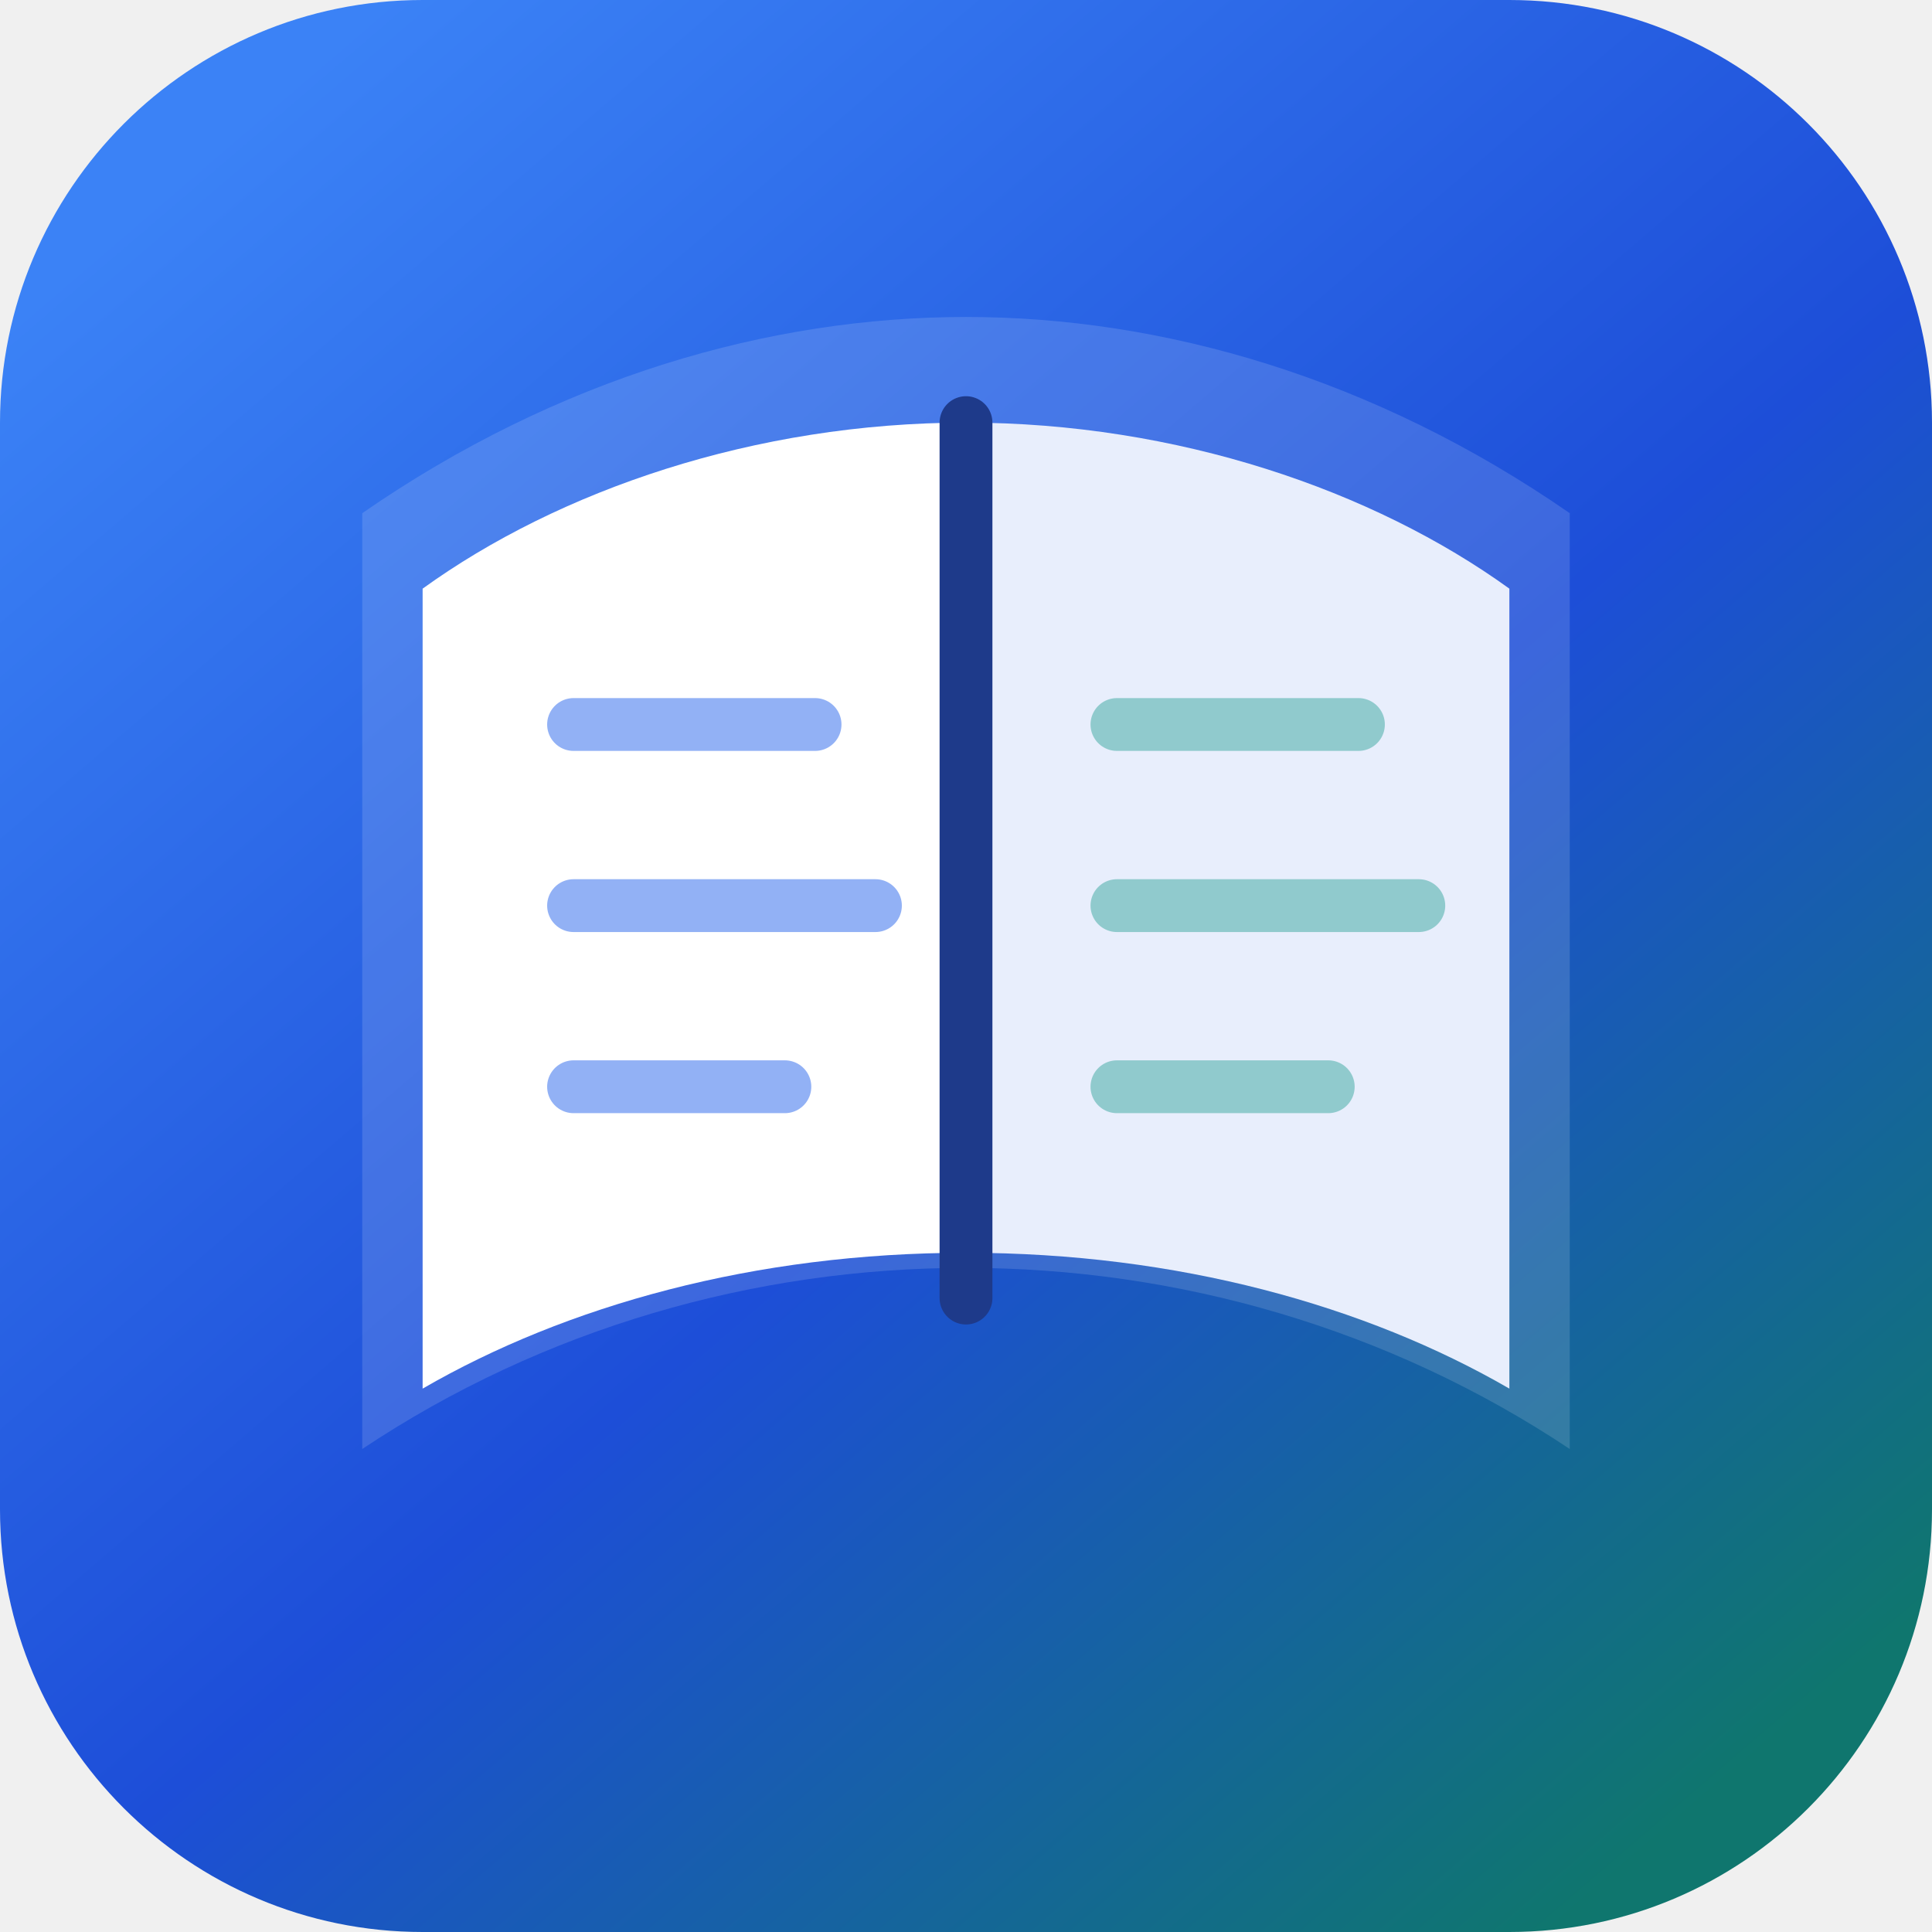
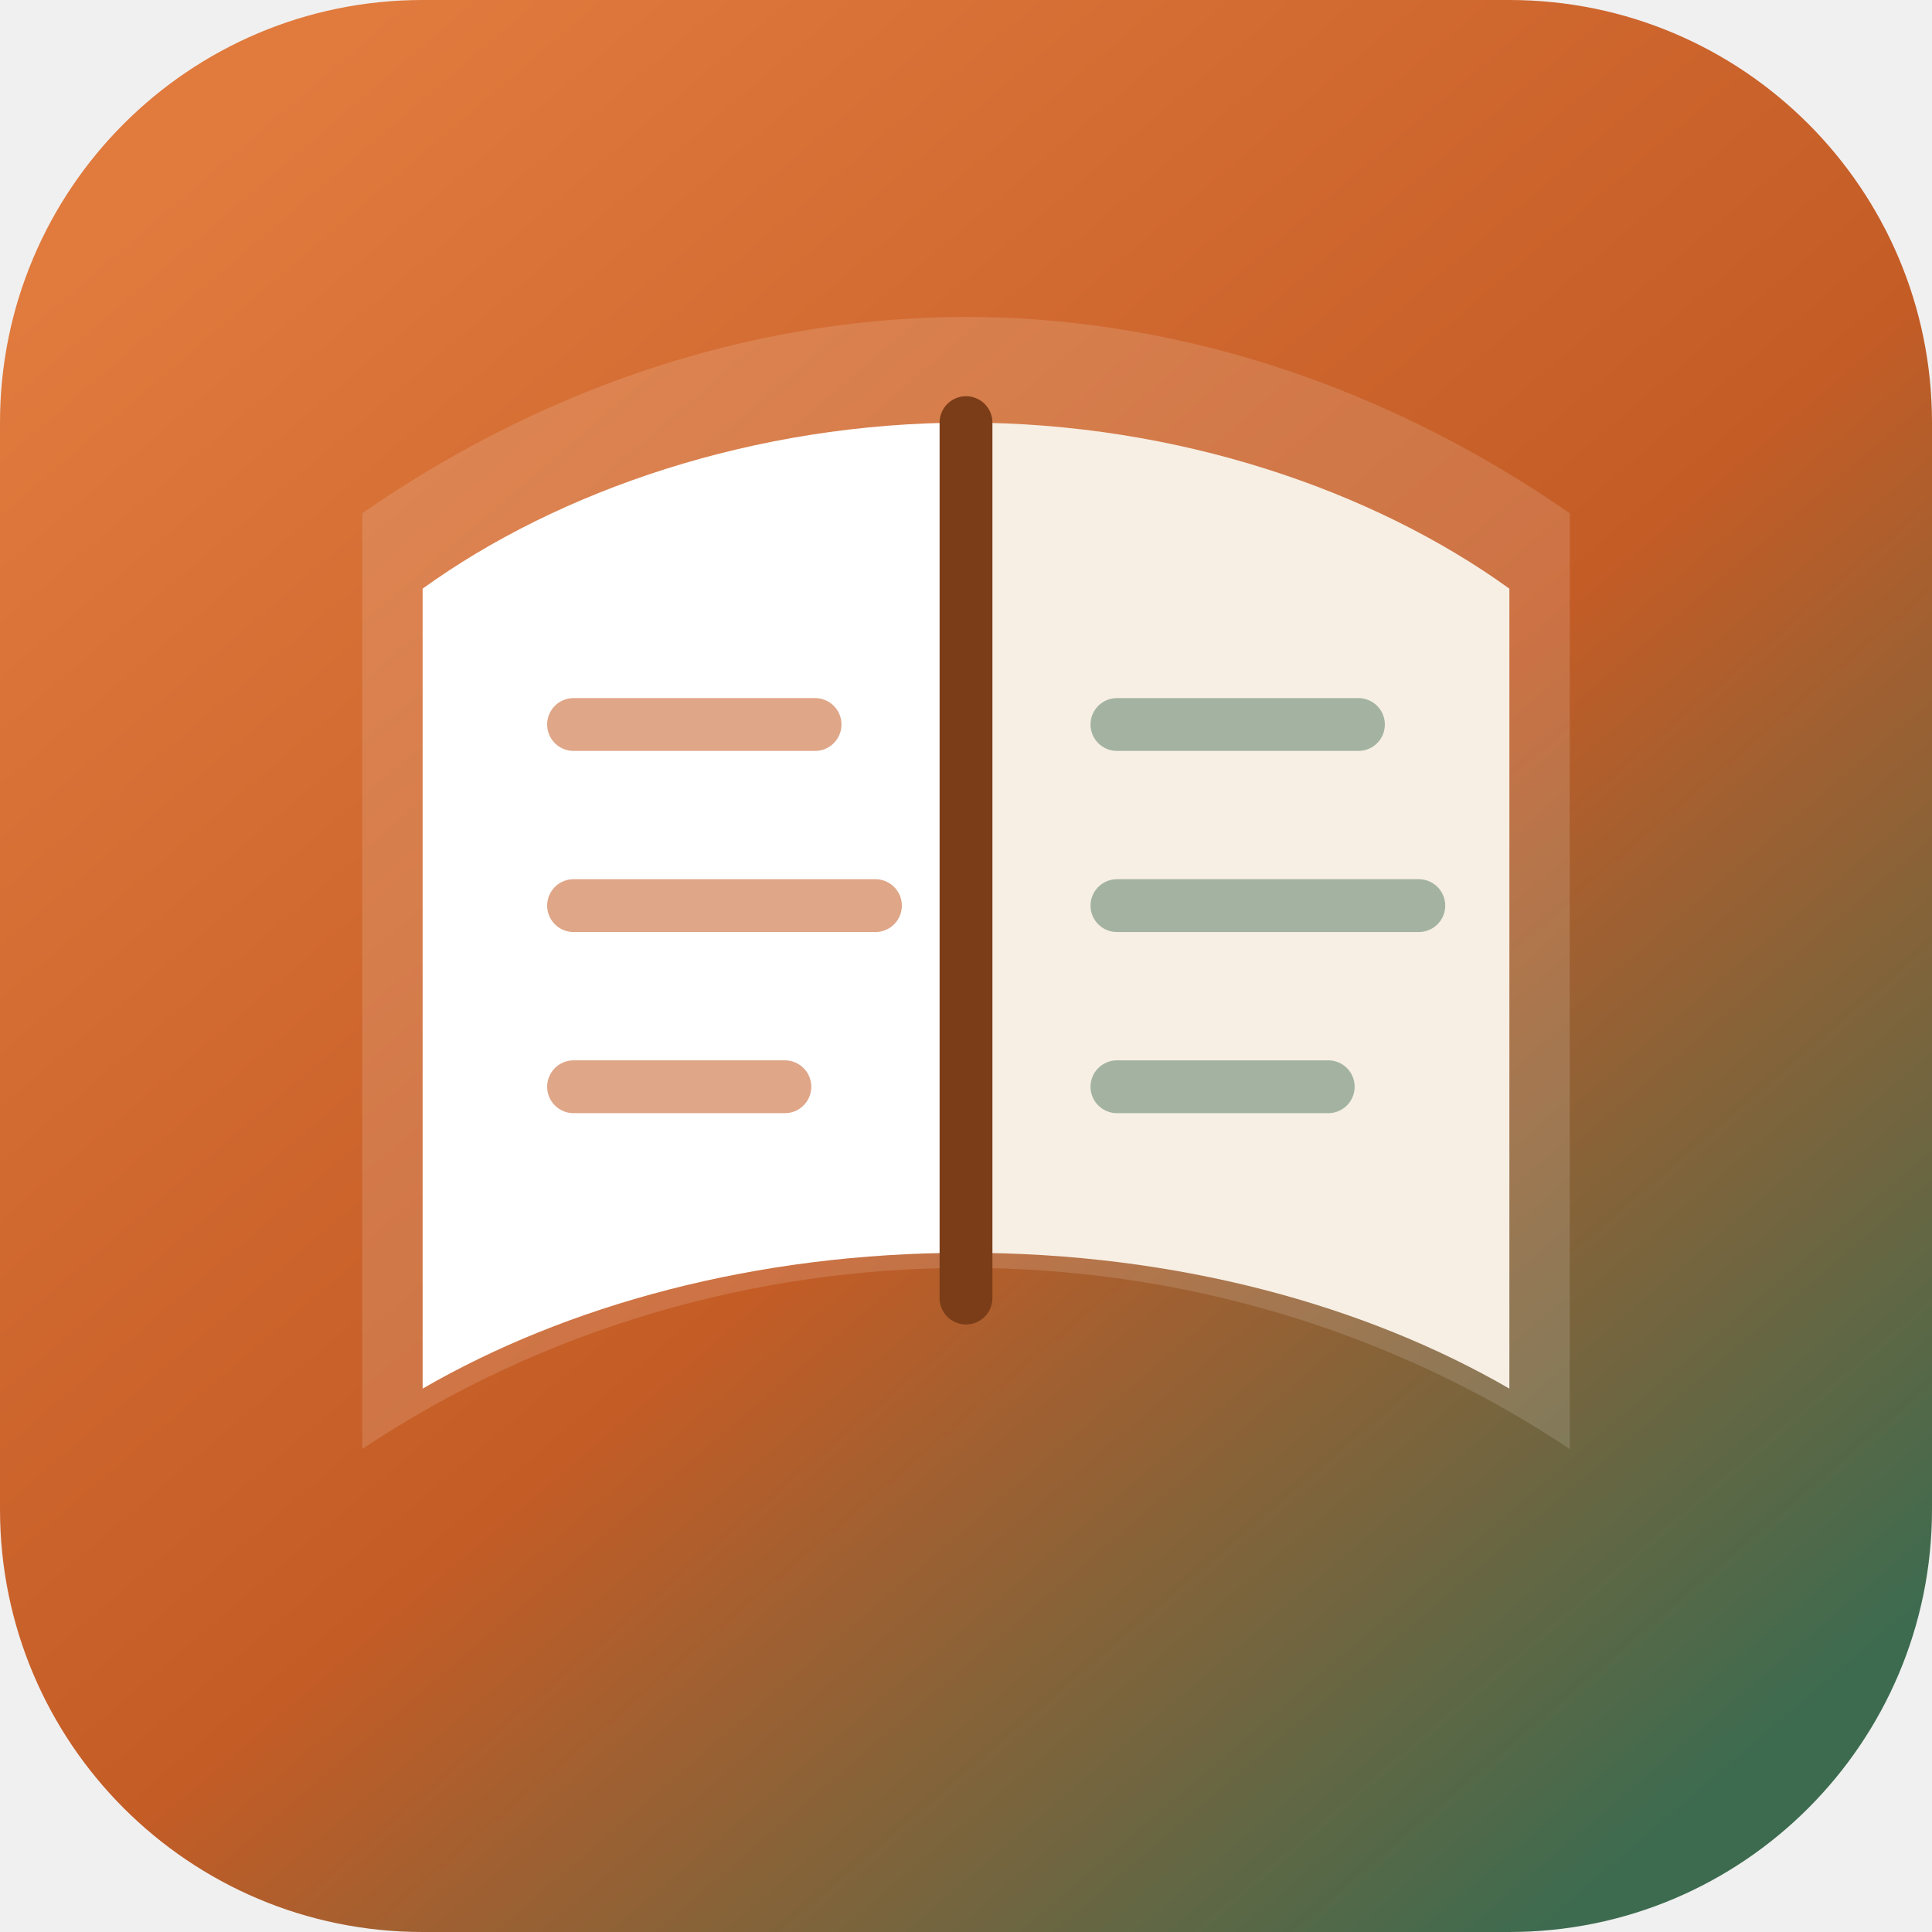
<svg xmlns="http://www.w3.org/2000/svg" viewBox="0 0 512 512" fill="none">
  <rect width="512" height="512" rx="112" fill="url(#bg)" />
  <path d="M96 136c52-36 108-52 160-52s108 16 160 52v248c-48-32-104-48-160-48s-112 16-160 48V136z" fill="#fff" fill-opacity=".14" />
  <path d="M256 112c-56 0-108 18-144 44v212c38-22 88-36 144-36V112z" fill="#fff" />
-   <path d="M256 112c56 0 108 18 144 44v212c-38-22-88-36-144-36V112z" fill="#e8eefc" />
-   <path d="M256 112v232" stroke="#1e3a8a" stroke-width="14" stroke-linecap="round" />
-   <path d="M152 192h64M152 240h80M152 288h56" stroke="#2563eb" stroke-width="14" stroke-linecap="round" opacity=".5" />
-   <path d="M296 192h64M296 240h80M296 288h56" stroke="#0d9488" stroke-width="14" stroke-linecap="round" opacity=".4" />
+   <path d="M256 112c56 0 108 18 144 44v212c-38-22-88-36-144-36V112z" fill="#f7efe4" />
+   <path d="M256 112v232" stroke="#7a3d18" stroke-width="14" stroke-linecap="round" />
+   <path d="M152 192h64M152 240h80M152 288h56" stroke="#c45c26" stroke-width="14" stroke-linecap="round" opacity=".55" />
+   <path d="M296 192h64M296 240h80M296 288h56" stroke="#3d6b4f" stroke-width="14" stroke-linecap="round" opacity=".45" />
  <defs>
    <linearGradient id="bg" x1="64" y1="32" x2="448" y2="480" gradientUnits="userSpaceOnUse">
-       <stop stop-color="#3b82f6" />
-       <stop offset="0.55" stop-color="#1d4ed8" />
-       <stop offset="1" stop-color="#0f766e" />
+       <stop stop-color="#e07a3d" />
+       <stop offset="0.55" stop-color="#c45c26" />
+       <stop offset="1" stop-color="#3d6b4f" />
    </linearGradient>
  </defs>
</svg>
